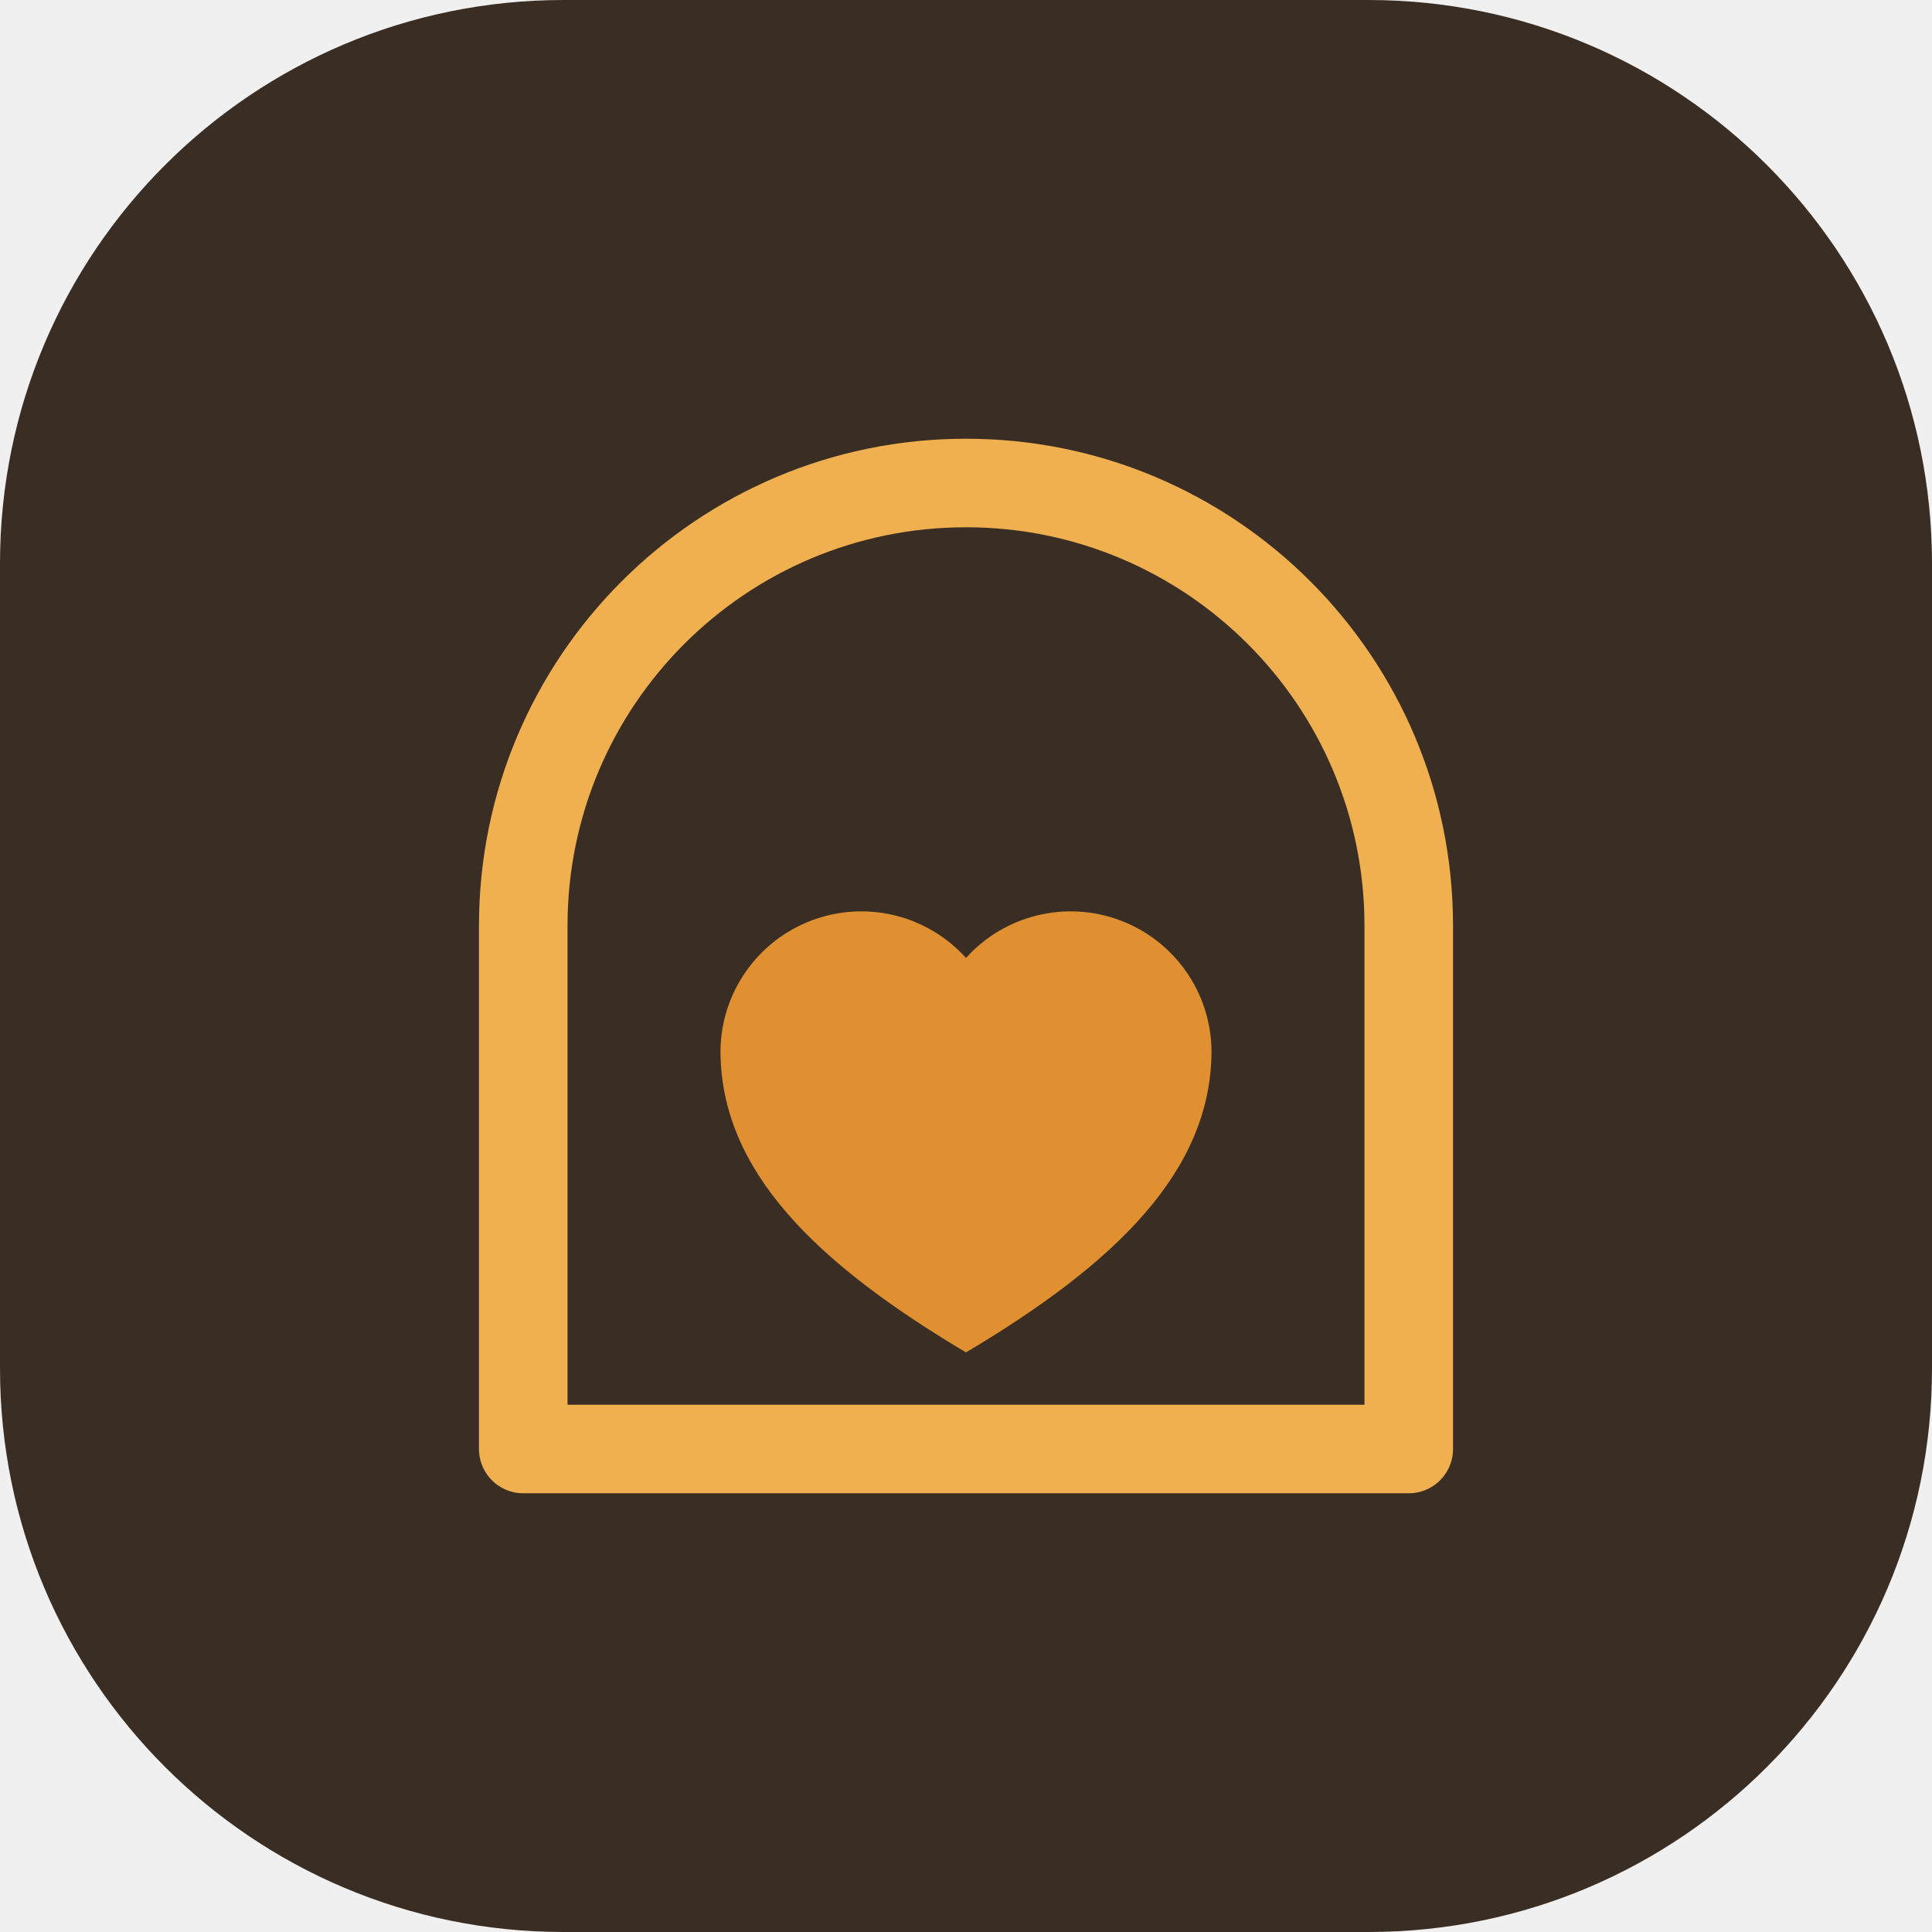
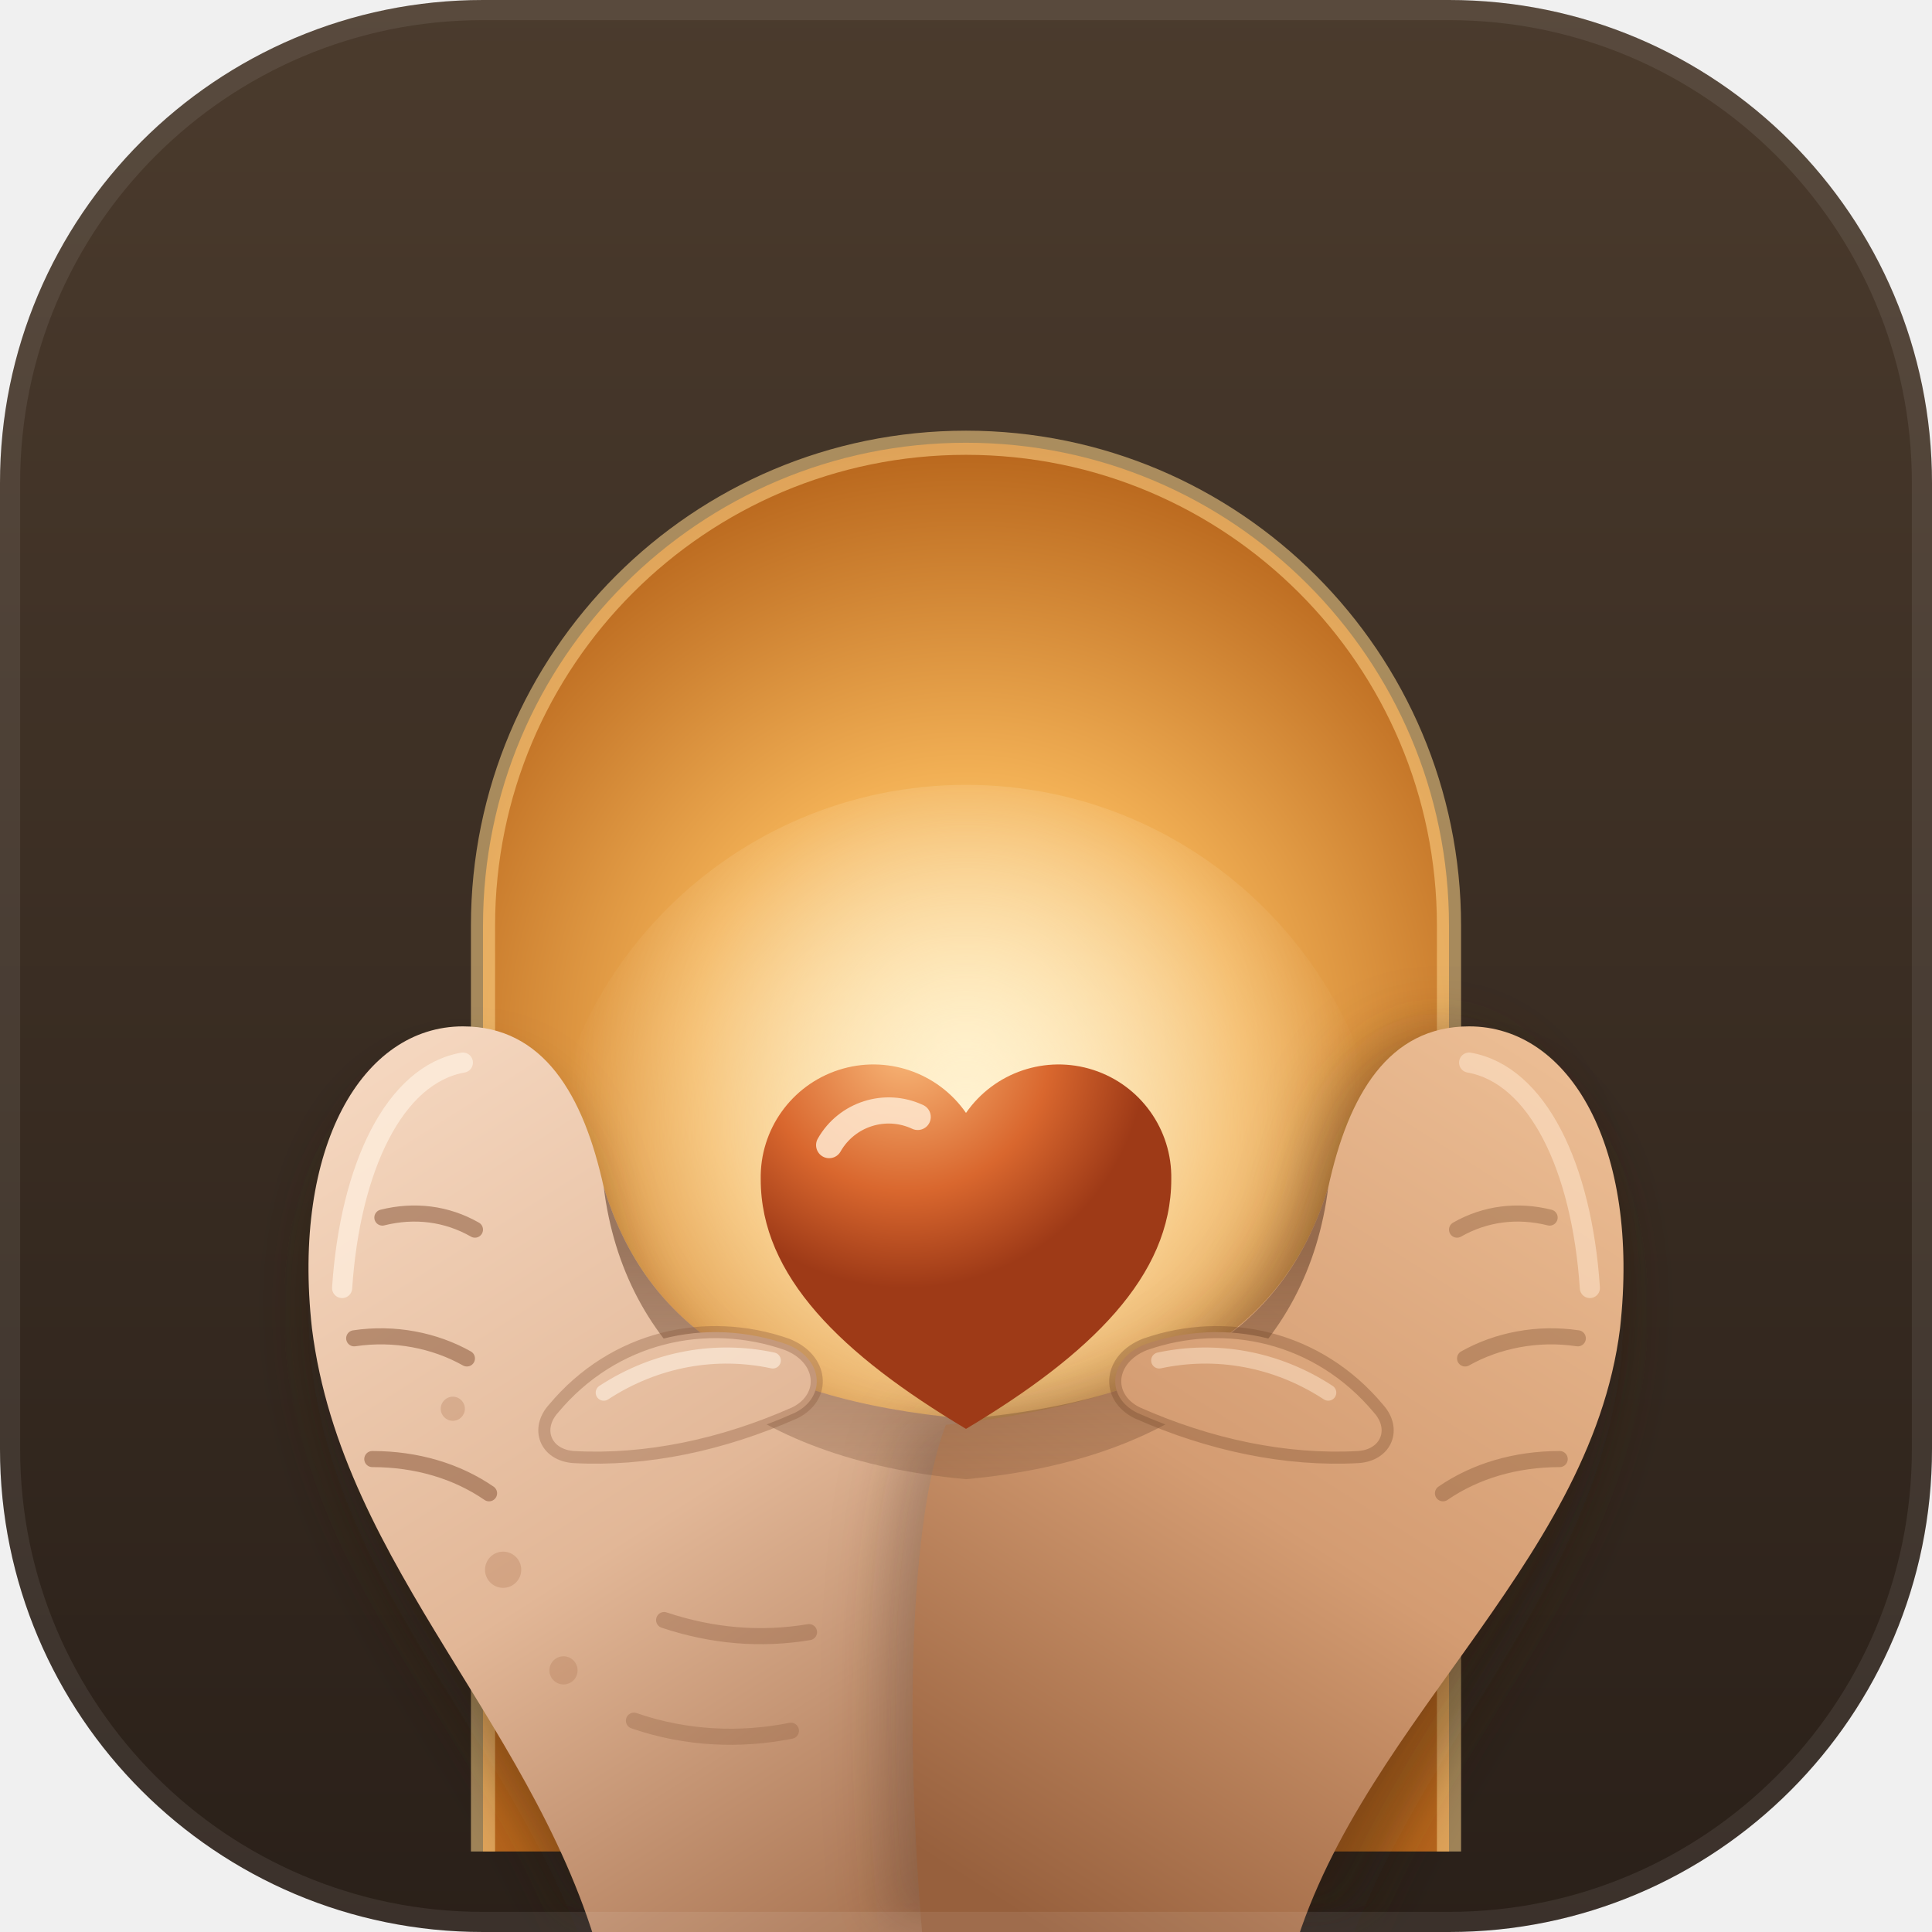
- <svg xmlns="http://www.w3.org/2000/svg" viewBox="0 0 48 48" width="48" height="48">
-   <rect width="48" height="48" rx="14" fill="#3A2E24" />
-   <path d="M13 36V23a11 11 0 0 1 22 0v13z" fill="none" stroke="#F0B050" stroke-width="2.2" stroke-linejoin="round" />
-   <path d="M24 33.6c-3.7-2.2-6.1-4.5-6.1-7.5a3.5 3.5 0 0 1 6.1-2.3 3.5 3.5 0 0 1 6.1 2.3c0 3-2.4 5.3-6.1 7.5z" fill="#E09030" />
+ <svg xmlns="http://www.w3.org/2000/svg" viewBox="0 0 96 96" width="96" height="96" role="img" aria-label="Хоспис „Борис Дали“">
+   <defs>
+     <linearGradient id="bg" x1="0" y1="0" x2="0" y2="1">
+       <stop offset="0" stop-color="#4B3B2D" />
+       <stop offset="1" stop-color="#2A2019" />
+     </linearGradient>
+     <radialGradient id="win" cx="48" cy="52" r="30" gradientUnits="userSpaceOnUse">
+       <stop offset="0" stop-color="#FFE3A8" />
+       <stop offset=".45" stop-color="#F2B055" />
+       <stop offset="1" stop-color="#B8661C" />
+     </radialGradient>
+     <radialGradient id="halo" cx="48" cy="56" r="20" gradientUnits="userSpaceOnUse">
+       <stop offset="0" stop-color="#FFF4D6" stop-opacity=".95" />
+       <stop offset="1" stop-color="#FFF4D6" stop-opacity="0" />
+     </radialGradient>
+     <linearGradient id="skinL" x1="16" y1="52" x2="44" y2="96" gradientUnits="userSpaceOnUse">
+       <stop offset="0" stop-color="#F6D9C2" />
+       <stop offset=".55" stop-color="#E2B797" />
+       <stop offset="1" stop-color="#A97452" />
+     </linearGradient>
+     <linearGradient id="skinR" x1="80" y1="52" x2="52" y2="96" gradientUnits="userSpaceOnUse">
+       <stop offset="0" stop-color="#EDBF96" />
+       <stop offset=".55" stop-color="#D49C72" />
+       <stop offset="1" stop-color="#97603D" />
+     </linearGradient>
+     <linearGradient id="cup" x1="0" y1="62" x2="0" y2="80" gradientUnits="userSpaceOnUse">
+       <stop offset="0" stop-color="#5A3520" stop-opacity=".55" />
+       <stop offset="1" stop-color="#5A3520" stop-opacity="0" />
+     </linearGradient>
+     <radialGradient id="heart" cx="45" cy="52" r="12" gradientUnits="userSpaceOnUse">
+       <stop offset="0" stop-color="#F9B97A" />
+       <stop offset=".6" stop-color="#D9672E" />
+       <stop offset="1" stop-color="#9E3A17" />
+     </radialGradient>
+     <filter id="soft" x="-30%" y="-30%" width="160%" height="160%">
+       <feGaussianBlur stdDeviation="1.4" />
+     </filter>
+     <clipPath id="tile">
+       <rect width="96" height="96" rx="24" />
+     </clipPath>
+   </defs>
+   <g clip-path="url(#tile)">
+     <rect width="96" height="96" fill="url(#bg)" />
+     <path d="M24 92V46a24 24 0 0 1 48 0v46z" fill="url(#win)" />
+     <path d="M24 92V46a24 24 0 0 1 48 0v46" fill="none" stroke="#FFD58A" stroke-opacity=".55" stroke-width="1.2" />
+     <circle cx="48" cy="60" r="21" fill="url(#halo)" />
+     <path d="M30 98C27 86 17 78 15.5 66 14.5 57 18 51 23 51c4 0 6 3.4 7 8 2 6.5 7 10.5 18 11.5 11-1 16-5 18-11.5 1-4.6 3-8 7-8 5 0 8.5 6 7.5 15C79 78 69 86 66 98z" fill="#2A1A10" opacity=".35" filter="url(#soft)" transform="translate(0 2)" />
+     <path d="M30 98C27 86 17 78 15.5 66 14.5 57 18 51 23 51c4 0 6 3.4 7 8 2 6.5 7 10.5 18 11.5V98z" fill="url(#skinL)" />
+     <path d="M64 98C67 86 79 78 80.5 66 81.5 57 78 51 73 51c-4 0-6 3.4-7 8-2 6.5-7 10.5-19 11.8C45 76 45 88 46 98z" fill="#3A2214" opacity=".28" filter="url(#soft)" transform="translate(-1.5 0)" />
+     <path d="M64 98C67 86 79 78 80.5 66 81.5 57 78 51 73 51c-4 0-6 3.4-7 8-2 6.5-7 10.5-19 11.8C45 76 45 88 46 98z" fill="url(#skinR)" />
+     <path d="M30 59c2 6.5 7 10.5 18 11.5 11-1 16-5 18-11.5-1 8-7 13.5-18 14.5-11-1-17-6.5-18-14.5z" fill="url(#cup)" />
+     <path d="M48 71c-6.2-3.7-10.2-7.6-10.2-12.4a5.6 5.6 0 0 1 10.2-3.3 5.6 5.6 0 0 1 10.2 3.3c0 4.8-4 8.7-10.2 12.4z" fill="url(#heart)" />
+     <path d="M41.2 56.9a3.4 3.4 0 0 1 4.4-1.4" fill="none" stroke="#FFE9D0" stroke-opacity=".85" stroke-width="1.3" stroke-linecap="round" />
+     <path d="M27.5 70c3-3.6 7.6-4.6 11.6-3.2 1.8.7 2 2.6.4 3.4-3.6 1.6-7.4 2.4-11 2.2-1.4-.1-1.9-1.4-1-2.4z" fill="url(#skinL)" stroke="#8A5A3C" stroke-opacity=".35" stroke-width=".6" />
+     <path d="M30 69.2c2.6-1.7 5.6-2.2 8.4-1.6" fill="none" stroke="#FFF1E2" stroke-opacity=".6" stroke-width=".8" stroke-linecap="round" />
+     <path d="M68.5 70c-3-3.6-7.6-4.6-11.6-3.2-1.8.7-2 2.6-.4 3.4 3.6 1.6 7.4 2.4 11 2.2 1.4-.1 1.9-1.4 1-2.4z" fill="url(#skinR)" stroke="#7A4A2C" stroke-opacity=".35" stroke-width=".6" />
+     <path d="M66 69.2c-2.6-1.7-5.6-2.2-8.4-1.6" fill="none" stroke="#FFE6CC" stroke-opacity=".5" stroke-width=".8" stroke-linecap="round" />
+     <g fill="none" stroke="#8A5A3C" stroke-linecap="round" stroke-opacity=".55" stroke-width=".8">
+       <path d="M19 60.5c1.6-.4 3.2-.2 4.6.6" />
+       <path d="M17.6 66.5c2-.3 4 .1 5.6 1" />
+       <path d="M18.5 72.5c2.2 0 4.2.6 5.8 1.7" />
+       <path d="M33 80.5c2.4.8 4.8 1 7.2.6" stroke-opacity=".35" />
+       <path d="M31.5 85.5c2.6.9 5.3 1 7.8.5" stroke-opacity=".3" />
+     </g>
+     <g fill="none" stroke="#7A4A2C" stroke-linecap="round" stroke-opacity=".35" stroke-width=".8">
+       <path d="M77 60.5c-1.6-.4-3.2-.2-4.6.6" />
+       <path d="M78.4 66.5c-2-.3-4 .1-5.6 1" />
+       <path d="M77.5 72.5c-2.2 0-4.2.6-5.8 1.7" />
+     </g>
+     <g fill="#A8714D" opacity=".28">
+       <circle cx="25" cy="78" r=".9" />
+       <circle cx="28" cy="83" r=".7" />
+       <circle cx="22.5" cy="70" r=".6" />
+     </g>
+     <path d="M17 64c.4-6 2.6-10.6 6-11.2" fill="none" stroke="#FFF1E2" stroke-opacity=".7" stroke-width="1" stroke-linecap="round" />
+     <path d="M79 64c-.4-6-2.6-10.6-6-11.2" fill="none" stroke="#FFE6CC" stroke-opacity=".55" stroke-width="1" stroke-linecap="round" />
+   </g>
+   <rect x=".5" y=".5" width="95" height="95" rx="23.5" fill="none" stroke="#FFFFFF" stroke-opacity=".08" />
</svg>
